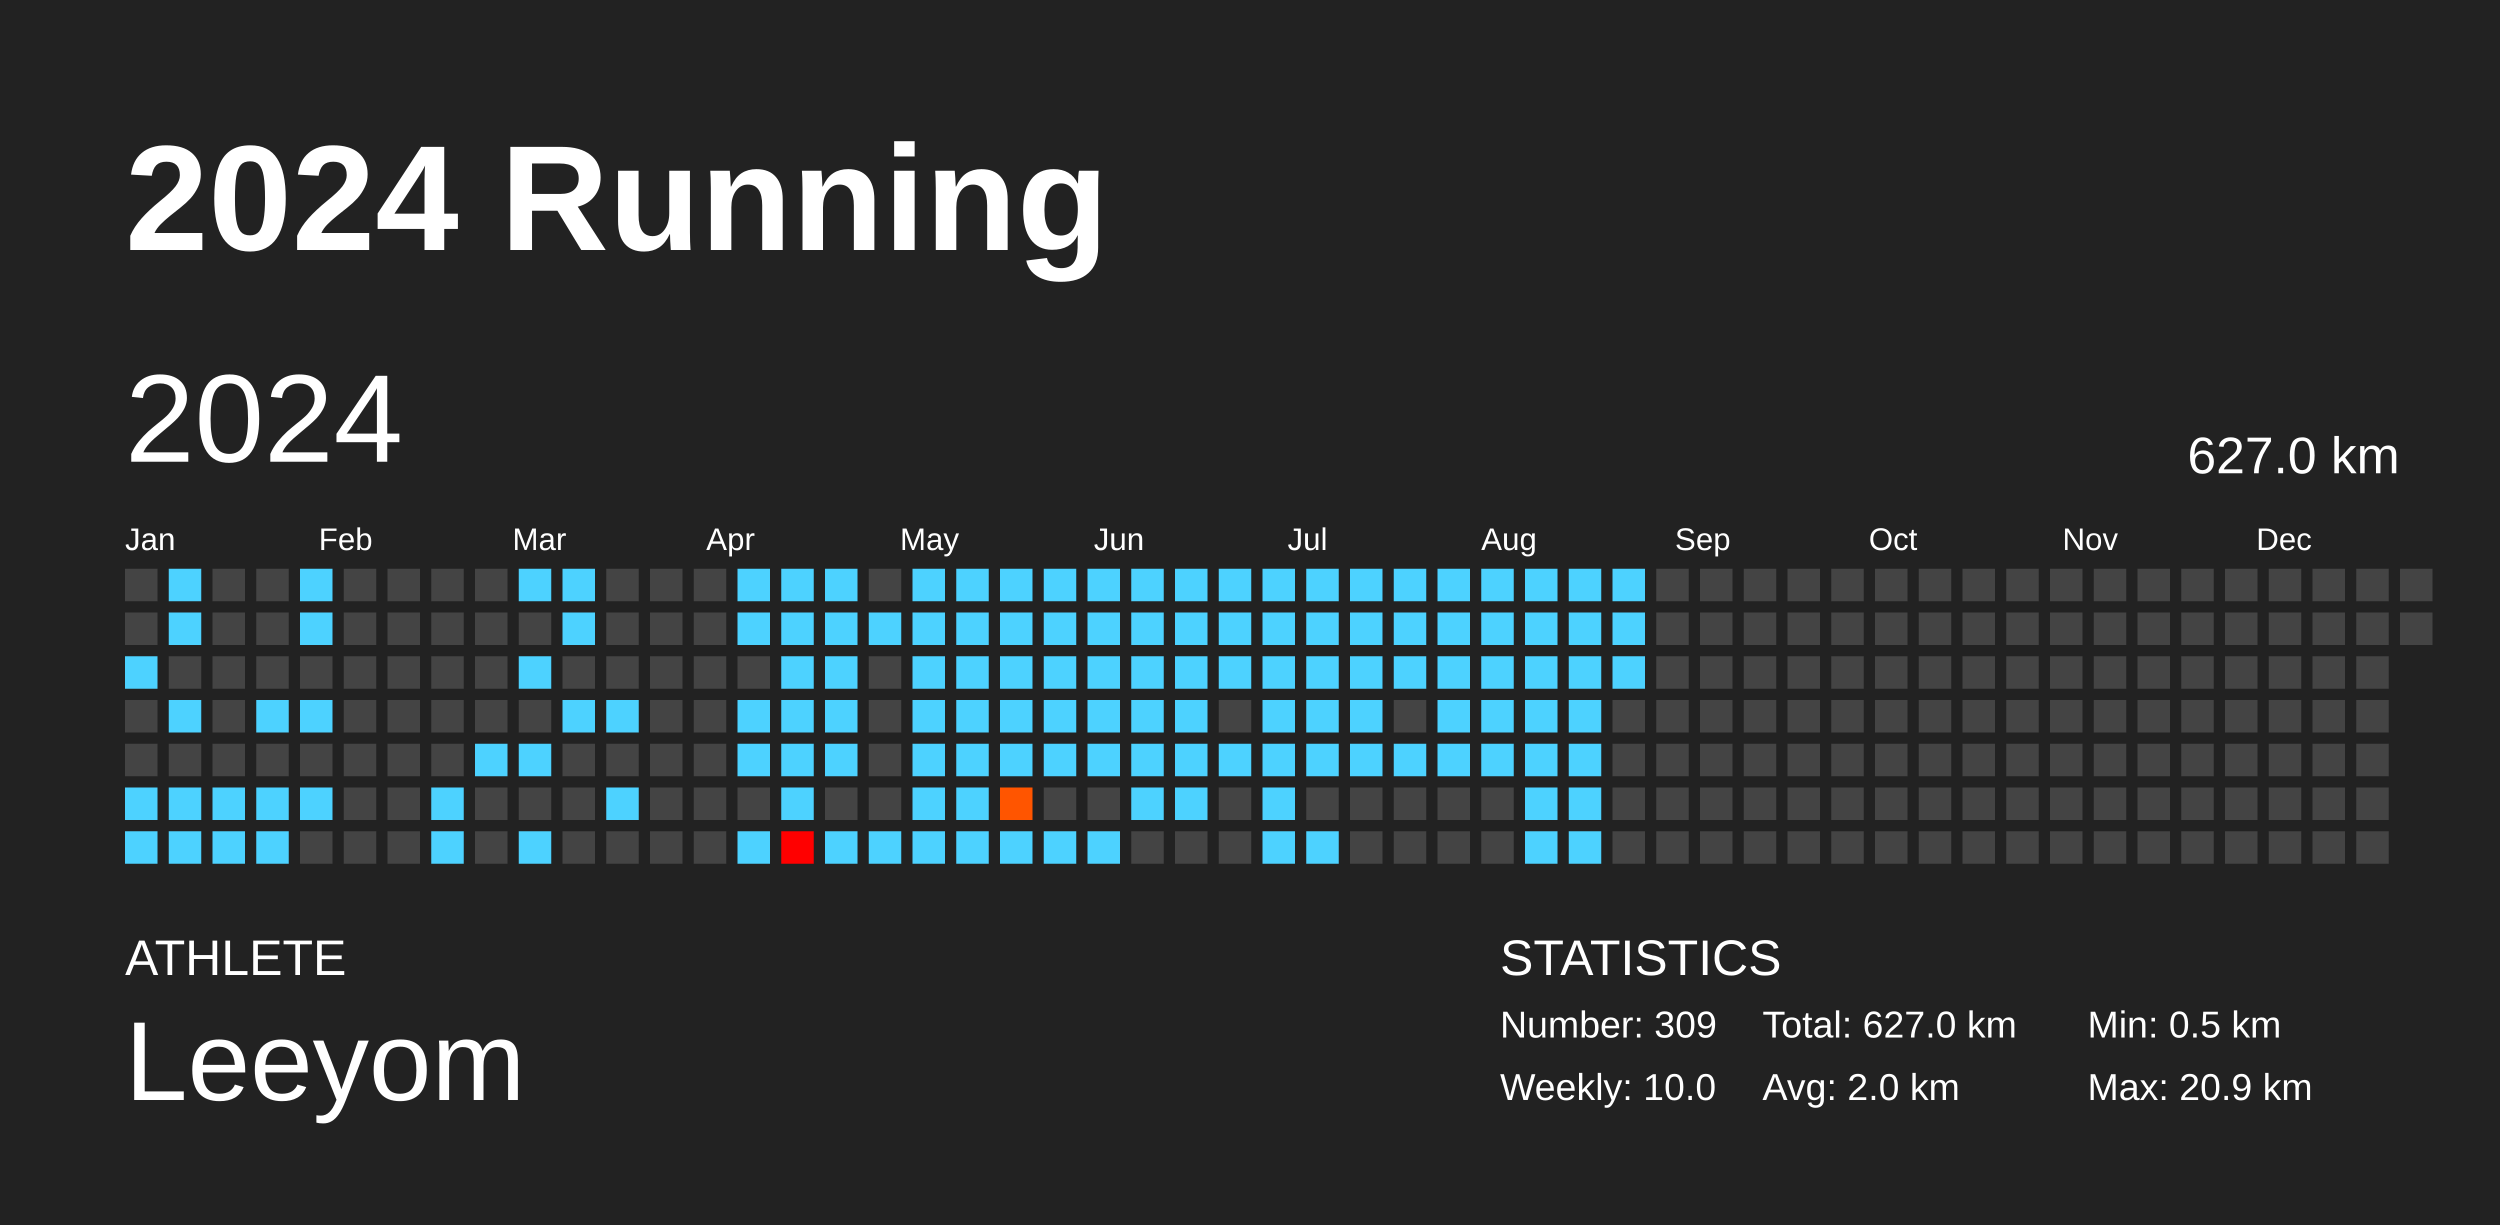
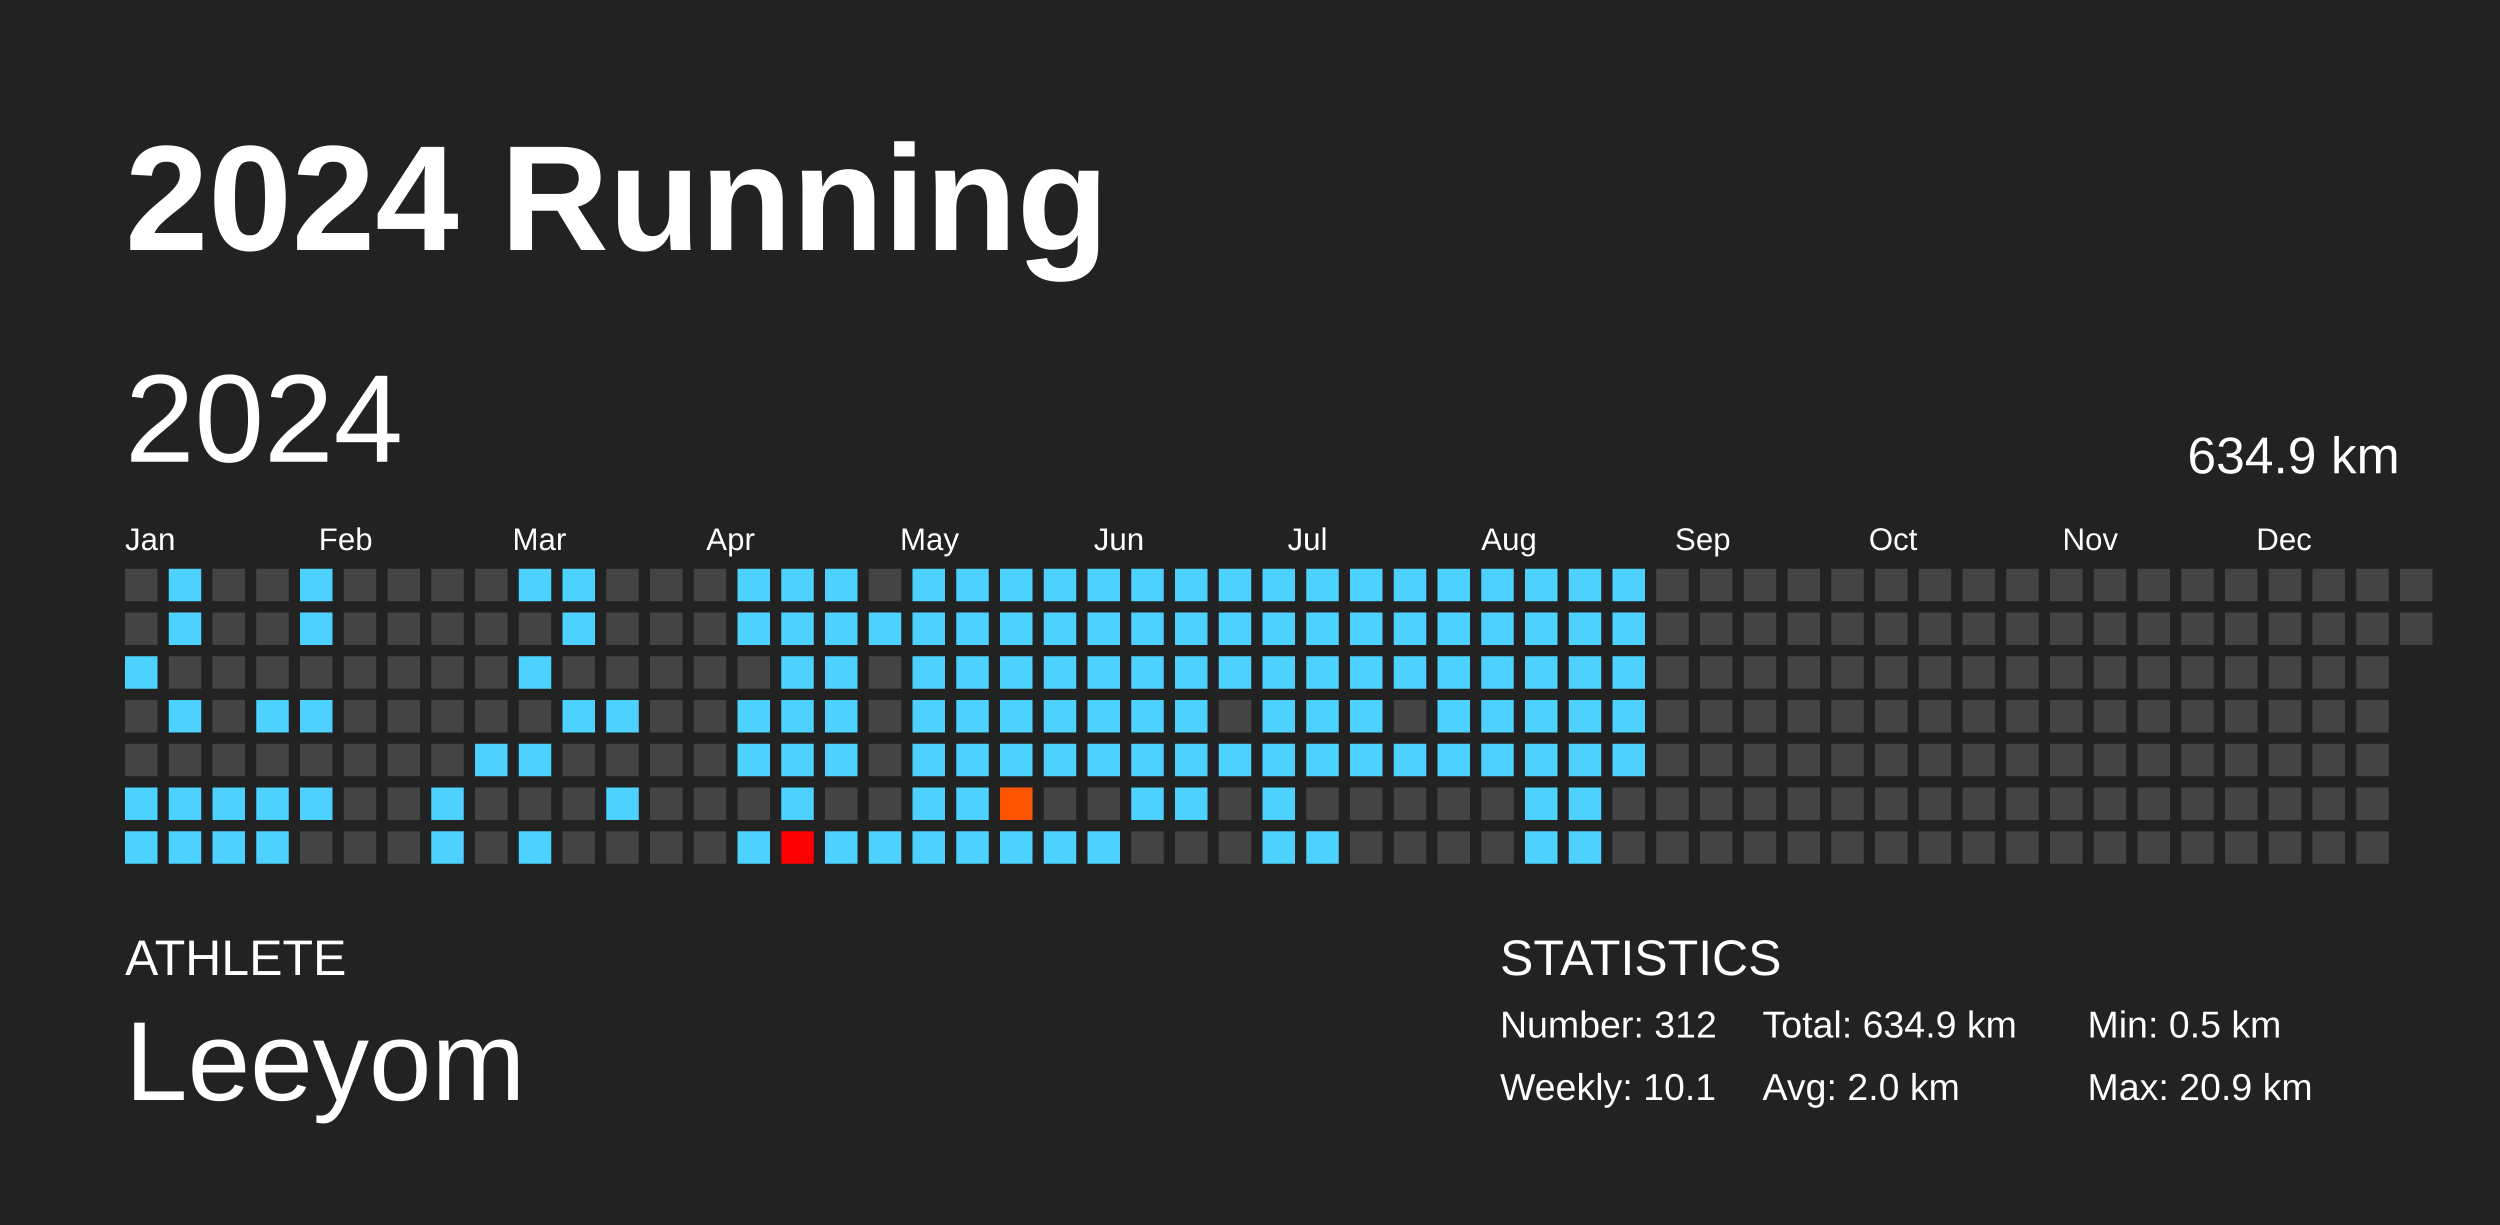
<svg xmlns="http://www.w3.org/2000/svg" baseProfile="full" height="98mm" version="1.1" viewBox="0,0,200,98" width="200mm">
  <defs />
  <rect fill="#222222" height="98" width="200" x="0" y="0" />
  <text fill="#FFFFFF" style="font-size:12px; font-family:Arial; font-weight:bold;" x="10" y="20">2024 Running</text>
  <text fill="#FFFFFF" style="font-size:4px; font-family:Arial" x="10" y="78">ATHLETE</text>
  <text fill="#FFFFFF" style="font-size:9px; font-family:Arial" x="10" y="88">Leeyom</text>
  <text fill="#FFFFFF" style="font-size:4px; font-family:Arial" x="120" y="78">STATISTICS</text>
-   <text fill="#FFFFFF" style="font-size:3px; font-family:Arial" x="120" y="83">Number: 309</text>
-   <text fill="#FFFFFF" style="font-size:3px; font-family:Arial" x="120" y="88">Weekly: 10.0</text>
-   <text fill="#FFFFFF" style="font-size:3px; font-family:Arial" x="141" y="83">Total: 627.0 km</text>
+   <text fill="#FFFFFF" style="font-size:3px; font-family:Arial" x="120" y="83">Number: 312</text>
+   <text fill="#FFFFFF" style="font-size:3px; font-family:Arial" x="120" y="88">Weekly: 10.1</text>
+   <text fill="#FFFFFF" style="font-size:3px; font-family:Arial" x="141" y="83">Total: 634.9 km</text>
  <text fill="#FFFFFF" style="font-size:3px; font-family:Arial" x="141" y="88">Avg: 2.0 km</text>
  <text fill="#FFFFFF" style="font-size:3px; font-family:Arial" x="167" y="83">Min: 0.5 km</text>
  <text fill="#FFFFFF" style="font-size:3px; font-family:Arial" x="167" y="88">Max: 20.9 km</text>
  <text dominant-baseline="hanging" fill="#FFFFFF" style="font-size:10.0px; font-family:Arial;" x="10" y="30">2024</text>
-   <text dominant-baseline="hanging" fill="#FFFFFF" style="font-size:4.125px; font-family:Arial;" x="175" y="35">627.0 km</text>
+   <text dominant-baseline="hanging" fill="#FFFFFF" style="font-size:4.125px; font-family:Arial;" x="175" y="35">634.9 km</text>
  <text fill="#FFFFFF" style="font-size:2.5px; font-family:Arial" x="10.0" y="44">Jan</text>
  <text fill="#FFFFFF" style="font-size:2.5px; font-family:Arial" x="25.5" y="44">Feb</text>
  <text fill="#FFFFFF" style="font-size:2.5px; font-family:Arial" x="41.0" y="44">Mar</text>
  <text fill="#FFFFFF" style="font-size:2.5px; font-family:Arial" x="56.5" y="44">Apr</text>
  <text fill="#FFFFFF" style="font-size:2.5px; font-family:Arial" x="72.0" y="44">May</text>
  <text fill="#FFFFFF" style="font-size:2.5px; font-family:Arial" x="87.5" y="44">Jun</text>
  <text fill="#FFFFFF" style="font-size:2.5px; font-family:Arial" x="103.0" y="44">Jul</text>
  <text fill="#FFFFFF" style="font-size:2.5px; font-family:Arial" x="118.5" y="44">Aug</text>
  <text fill="#FFFFFF" style="font-size:2.5px; font-family:Arial" x="134.0" y="44">Sep</text>
  <text fill="#FFFFFF" style="font-size:2.5px; font-family:Arial" x="149.5" y="44">Oct</text>
  <text fill="#FFFFFF" style="font-size:2.5px; font-family:Arial" x="165.0" y="44">Nov</text>
  <text fill="#FFFFFF" style="font-size:2.5px; font-family:Arial" x="180.5" y="44">Dec</text>
  <rect fill="#444444" height="2.6" width="2.6" x="10.0" y="45.5" />
  <rect fill="#444444" height="2.6" width="2.6" x="10.0" y="49.0" />
  <rect fill="#4dd2ff" height="2.6" width="2.6" x="10.0" y="52.5" />
  <rect fill="#444444" height="2.6" width="2.6" x="10.0" y="56.0" />
  <rect fill="#444444" height="2.6" width="2.6" x="10.0" y="59.5" />
  <rect fill="#4dd2ff" height="2.6" width="2.6" x="10.0" y="63.0" />
  <rect fill="#4dd2ff" height="2.6" width="2.6" x="10.0" y="66.5" />
  <rect fill="#4dd2ff" height="2.6" width="2.6" x="13.5" y="45.5" />
  <rect fill="#4dd2ff" height="2.6" width="2.6" x="13.5" y="49.0" />
  <rect fill="#444444" height="2.6" width="2.6" x="13.5" y="52.5" />
  <rect fill="#4dd2ff" height="2.6" width="2.6" x="13.5" y="56.0" />
  <rect fill="#444444" height="2.6" width="2.6" x="13.5" y="59.5" />
  <rect fill="#4dd2ff" height="2.6" width="2.6" x="13.5" y="63.0" />
  <rect fill="#4dd2ff" height="2.6" width="2.6" x="13.5" y="66.5" />
  <rect fill="#444444" height="2.6" width="2.6" x="17.0" y="45.5" />
  <rect fill="#444444" height="2.6" width="2.6" x="17.0" y="49.0" />
  <rect fill="#444444" height="2.6" width="2.6" x="17.0" y="52.5" />
  <rect fill="#444444" height="2.6" width="2.6" x="17.0" y="56.0" />
  <rect fill="#444444" height="2.6" width="2.6" x="17.0" y="59.5" />
  <rect fill="#4dd2ff" height="2.6" width="2.6" x="17.0" y="63.0" />
  <rect fill="#4dd2ff" height="2.6" width="2.6" x="17.0" y="66.5" />
  <rect fill="#444444" height="2.6" width="2.6" x="20.5" y="45.5" />
  <rect fill="#444444" height="2.6" width="2.6" x="20.5" y="49.0" />
  <rect fill="#444444" height="2.6" width="2.6" x="20.5" y="52.5" />
  <rect fill="#4dd2ff" height="2.6" width="2.6" x="20.5" y="56.0" />
  <rect fill="#444444" height="2.6" width="2.6" x="20.5" y="59.5" />
  <rect fill="#4dd2ff" height="2.6" width="2.6" x="20.5" y="63.0" />
  <rect fill="#4dd2ff" height="2.6" width="2.6" x="20.5" y="66.5" />
  <rect fill="#4dd2ff" height="2.6" width="2.6" x="24.0" y="45.5" />
  <rect fill="#4dd2ff" height="2.6" width="2.6" x="24.0" y="49.0" />
  <rect fill="#444444" height="2.6" width="2.6" x="24.0" y="52.5" />
  <rect fill="#4dd2ff" height="2.6" width="2.6" x="24.0" y="56.0" />
  <rect fill="#444444" height="2.6" width="2.6" x="24.0" y="59.5" />
  <rect fill="#4dd2ff" height="2.6" width="2.6" x="24.0" y="63.0" />
  <rect fill="#444444" height="2.6" width="2.6" x="24.0" y="66.5" />
  <rect fill="#444444" height="2.6" width="2.6" x="27.5" y="45.5" />
  <rect fill="#444444" height="2.6" width="2.6" x="27.5" y="49.0" />
  <rect fill="#444444" height="2.6" width="2.6" x="27.5" y="52.5" />
  <rect fill="#444444" height="2.6" width="2.6" x="27.5" y="56.0" />
  <rect fill="#444444" height="2.6" width="2.6" x="27.5" y="59.5" />
  <rect fill="#444444" height="2.6" width="2.6" x="27.5" y="63.0" />
  <rect fill="#444444" height="2.6" width="2.6" x="27.5" y="66.5" />
  <rect fill="#444444" height="2.6" width="2.6" x="31.0" y="45.5" />
  <rect fill="#444444" height="2.6" width="2.6" x="31.0" y="49.0" />
  <rect fill="#444444" height="2.6" width="2.6" x="31.0" y="52.5" />
  <rect fill="#444444" height="2.6" width="2.6" x="31.0" y="56.0" />
  <rect fill="#444444" height="2.6" width="2.6" x="31.0" y="59.5" />
  <rect fill="#444444" height="2.6" width="2.6" x="31.0" y="63.0" />
  <rect fill="#444444" height="2.6" width="2.6" x="31.0" y="66.5" />
  <rect fill="#444444" height="2.6" width="2.6" x="34.5" y="45.5" />
  <rect fill="#444444" height="2.6" width="2.6" x="34.5" y="49.0" />
  <rect fill="#444444" height="2.6" width="2.6" x="34.5" y="52.5" />
  <rect fill="#444444" height="2.6" width="2.6" x="34.5" y="56.0" />
  <rect fill="#444444" height="2.6" width="2.6" x="34.5" y="59.5" />
  <rect fill="#4dd2ff" height="2.6" width="2.6" x="34.5" y="63.0" />
  <rect fill="#4dd2ff" height="2.6" width="2.6" x="34.5" y="66.5" />
  <rect fill="#444444" height="2.6" width="2.6" x="38.0" y="45.5" />
  <rect fill="#444444" height="2.6" width="2.6" x="38.0" y="49.0" />
  <rect fill="#444444" height="2.6" width="2.6" x="38.0" y="52.5" />
  <rect fill="#444444" height="2.6" width="2.6" x="38.0" y="56.0" />
  <rect fill="#4dd2ff" height="2.6" width="2.6" x="38.0" y="59.5" />
  <rect fill="#444444" height="2.6" width="2.6" x="38.0" y="63.0" />
  <rect fill="#444444" height="2.6" width="2.6" x="38.0" y="66.5" />
  <rect fill="#4dd2ff" height="2.6" width="2.6" x="41.5" y="45.5" />
  <rect fill="#444444" height="2.6" width="2.6" x="41.5" y="49.0" />
  <rect fill="#4dd2ff" height="2.6" width="2.6" x="41.5" y="52.5" />
  <rect fill="#444444" height="2.6" width="2.6" x="41.5" y="56.0" />
  <rect fill="#4dd2ff" height="2.6" width="2.6" x="41.5" y="59.5" />
  <rect fill="#444444" height="2.6" width="2.6" x="41.5" y="63.0" />
  <rect fill="#4dd2ff" height="2.6" width="2.6" x="41.5" y="66.5" />
  <rect fill="#4dd2ff" height="2.6" width="2.6" x="45.0" y="45.5" />
  <rect fill="#4dd2ff" height="2.6" width="2.6" x="45.0" y="49.0" />
  <rect fill="#444444" height="2.6" width="2.6" x="45.0" y="52.5" />
  <rect fill="#4dd2ff" height="2.6" width="2.6" x="45.0" y="56.0" />
  <rect fill="#444444" height="2.6" width="2.6" x="45.0" y="59.5" />
  <rect fill="#444444" height="2.6" width="2.6" x="45.0" y="63.0" />
  <rect fill="#444444" height="2.6" width="2.6" x="45.0" y="66.5" />
  <rect fill="#444444" height="2.6" width="2.6" x="48.5" y="45.5" />
  <rect fill="#444444" height="2.6" width="2.6" x="48.5" y="49.0" />
  <rect fill="#444444" height="2.6" width="2.6" x="48.5" y="52.5" />
  <rect fill="#4dd2ff" height="2.6" width="2.6" x="48.5" y="56.0" />
  <rect fill="#444444" height="2.6" width="2.6" x="48.5" y="59.5" />
  <rect fill="#4dd2ff" height="2.6" width="2.6" x="48.5" y="63.0" />
  <rect fill="#444444" height="2.6" width="2.6" x="48.5" y="66.5" />
  <rect fill="#444444" height="2.6" width="2.6" x="52.0" y="45.5" />
  <rect fill="#444444" height="2.6" width="2.6" x="52.0" y="49.0" />
  <rect fill="#444444" height="2.6" width="2.6" x="52.0" y="52.5" />
  <rect fill="#444444" height="2.6" width="2.6" x="52.0" y="56.0" />
  <rect fill="#444444" height="2.6" width="2.6" x="52.0" y="59.5" />
  <rect fill="#444444" height="2.6" width="2.6" x="52.0" y="63.0" />
  <rect fill="#444444" height="2.6" width="2.6" x="52.0" y="66.5" />
  <rect fill="#444444" height="2.6" width="2.6" x="55.5" y="45.5" />
  <rect fill="#444444" height="2.6" width="2.6" x="55.5" y="49.0" />
  <rect fill="#444444" height="2.6" width="2.6" x="55.5" y="52.5" />
  <rect fill="#444444" height="2.6" width="2.6" x="55.5" y="56.0" />
  <rect fill="#444444" height="2.6" width="2.6" x="55.5" y="59.5" />
  <rect fill="#444444" height="2.6" width="2.6" x="55.5" y="63.0" />
  <rect fill="#444444" height="2.6" width="2.6" x="55.5" y="66.5" />
  <rect fill="#4dd2ff" height="2.6" width="2.6" x="59.0" y="45.5" />
  <rect fill="#4dd2ff" height="2.6" width="2.6" x="59.0" y="49.0" />
  <rect fill="#444444" height="2.6" width="2.6" x="59.0" y="52.5" />
  <rect fill="#4dd2ff" height="2.6" width="2.6" x="59.0" y="56.0" />
  <rect fill="#4dd2ff" height="2.6" width="2.6" x="59.0" y="59.5" />
  <rect fill="#444444" height="2.6" width="2.6" x="59.0" y="63.0" />
  <rect fill="#4dd2ff" height="2.6" width="2.6" x="59.0" y="66.5" />
  <rect fill="#4dd2ff" height="2.6" width="2.6" x="62.5" y="45.5" />
  <rect fill="#4dd2ff" height="2.6" width="2.6" x="62.5" y="49.0" />
  <rect fill="#4dd2ff" height="2.6" width="2.6" x="62.5" y="52.5" />
  <rect fill="#4dd2ff" height="2.6" width="2.6" x="62.5" y="56.0" />
  <rect fill="#4dd2ff" height="2.6" width="2.6" x="62.5" y="59.5" />
  <rect fill="#4dd2ff" height="2.6" width="2.6" x="62.5" y="63.0" />
  <rect fill="red" height="2.6" width="2.6" x="62.5" y="66.5" />
  <rect fill="#4dd2ff" height="2.6" width="2.6" x="66.0" y="45.5" />
  <rect fill="#4dd2ff" height="2.6" width="2.6" x="66.0" y="49.0" />
  <rect fill="#4dd2ff" height="2.6" width="2.6" x="66.0" y="52.5" />
  <rect fill="#4dd2ff" height="2.6" width="2.6" x="66.0" y="56.0" />
  <rect fill="#4dd2ff" height="2.6" width="2.6" x="66.0" y="59.5" />
  <rect fill="#444444" height="2.6" width="2.6" x="66.0" y="63.0" />
  <rect fill="#4dd2ff" height="2.6" width="2.6" x="66.0" y="66.5" />
  <rect fill="#444444" height="2.6" width="2.6" x="69.5" y="45.5" />
  <rect fill="#4dd2ff" height="2.6" width="2.6" x="69.5" y="49.0" />
  <rect fill="#444444" height="2.6" width="2.6" x="69.5" y="52.5" />
  <rect fill="#444444" height="2.6" width="2.6" x="69.5" y="56.0" />
  <rect fill="#444444" height="2.6" width="2.6" x="69.5" y="59.5" />
  <rect fill="#444444" height="2.6" width="2.6" x="69.5" y="63.0" />
  <rect fill="#4dd2ff" height="2.6" width="2.6" x="69.5" y="66.5" />
  <rect fill="#4dd2ff" height="2.6" width="2.6" x="73.0" y="45.5" />
  <rect fill="#4dd2ff" height="2.6" width="2.6" x="73.0" y="49.0" />
  <rect fill="#4dd2ff" height="2.6" width="2.6" x="73.0" y="52.5" />
  <rect fill="#4dd2ff" height="2.6" width="2.6" x="73.0" y="56.0" />
  <rect fill="#4dd2ff" height="2.6" width="2.6" x="73.0" y="59.5" />
  <rect fill="#4dd2ff" height="2.6" width="2.6" x="73.0" y="63.0" />
  <rect fill="#4dd2ff" height="2.6" width="2.6" x="73.0" y="66.5" />
  <rect fill="#4dd2ff" height="2.6" width="2.6" x="76.5" y="45.5" />
  <rect fill="#4dd2ff" height="2.6" width="2.6" x="76.5" y="49.0" />
  <rect fill="#4dd2ff" height="2.6" width="2.6" x="76.5" y="52.5" />
  <rect fill="#4dd2ff" height="2.6" width="2.6" x="76.5" y="56.0" />
  <rect fill="#4dd2ff" height="2.6" width="2.6" x="76.5" y="59.5" />
  <rect fill="#4dd2ff" height="2.6" width="2.6" x="76.5" y="63.0" />
  <rect fill="#4dd2ff" height="2.6" width="2.6" x="76.5" y="66.5" />
  <rect fill="#4dd2ff" height="2.6" width="2.6" x="80.0" y="45.5" />
  <rect fill="#4dd2ff" height="2.6" width="2.6" x="80.0" y="49.0" />
  <rect fill="#4dd2ff" height="2.6" width="2.6" x="80.0" y="52.5" />
  <rect fill="#4dd2ff" height="2.6" width="2.6" x="80.0" y="56.0" />
  <rect fill="#4dd2ff" height="2.6" width="2.6" x="80.0" y="59.5" />
  <rect fill="#ff5500" height="2.6" width="2.6" x="80.0" y="63.0" />
  <rect fill="#4dd2ff" height="2.6" width="2.6" x="80.0" y="66.5" />
  <rect fill="#4dd2ff" height="2.6" width="2.6" x="83.5" y="45.5" />
  <rect fill="#4dd2ff" height="2.6" width="2.6" x="83.5" y="49.0" />
  <rect fill="#4dd2ff" height="2.6" width="2.6" x="83.5" y="52.5" />
  <rect fill="#4dd2ff" height="2.6" width="2.6" x="83.5" y="56.0" />
  <rect fill="#4dd2ff" height="2.6" width="2.6" x="83.5" y="59.5" />
  <rect fill="#444444" height="2.6" width="2.6" x="83.5" y="63.0" />
  <rect fill="#4dd2ff" height="2.6" width="2.6" x="83.5" y="66.5" />
  <rect fill="#4dd2ff" height="2.6" width="2.6" x="87.0" y="45.5" />
  <rect fill="#4dd2ff" height="2.6" width="2.6" x="87.0" y="49.0" />
  <rect fill="#4dd2ff" height="2.6" width="2.6" x="87.0" y="52.5" />
  <rect fill="#4dd2ff" height="2.6" width="2.6" x="87.0" y="56.0" />
  <rect fill="#4dd2ff" height="2.6" width="2.6" x="87.0" y="59.5" />
  <rect fill="#444444" height="2.6" width="2.6" x="87.0" y="63.0" />
  <rect fill="#4dd2ff" height="2.6" width="2.6" x="87.0" y="66.5" />
  <rect fill="#4dd2ff" height="2.6" width="2.6" x="90.5" y="45.5" />
  <rect fill="#4dd2ff" height="2.6" width="2.6" x="90.5" y="49.0" />
  <rect fill="#4dd2ff" height="2.6" width="2.6" x="90.5" y="52.5" />
  <rect fill="#4dd2ff" height="2.6" width="2.6" x="90.5" y="56.0" />
  <rect fill="#4dd2ff" height="2.6" width="2.6" x="90.5" y="59.5" />
  <rect fill="#4dd2ff" height="2.6" width="2.6" x="90.5" y="63.0" />
  <rect fill="#444444" height="2.6" width="2.6" x="90.5" y="66.5" />
  <rect fill="#4dd2ff" height="2.6" width="2.6" x="94.0" y="45.5" />
  <rect fill="#4dd2ff" height="2.6" width="2.6" x="94.0" y="49.0" />
  <rect fill="#4dd2ff" height="2.6" width="2.6" x="94.0" y="52.5" />
  <rect fill="#4dd2ff" height="2.6" width="2.6" x="94.0" y="56.0" />
  <rect fill="#4dd2ff" height="2.6" width="2.6" x="94.0" y="59.5" />
  <rect fill="#4dd2ff" height="2.6" width="2.6" x="94.0" y="63.0" />
  <rect fill="#444444" height="2.6" width="2.6" x="94.0" y="66.5" />
  <rect fill="#4dd2ff" height="2.6" width="2.6" x="97.5" y="45.5" />
  <rect fill="#4dd2ff" height="2.6" width="2.6" x="97.5" y="49.0" />
  <rect fill="#4dd2ff" height="2.6" width="2.6" x="97.5" y="52.5" />
  <rect fill="#444444" height="2.6" width="2.6" x="97.5" y="56.0" />
  <rect fill="#4dd2ff" height="2.6" width="2.6" x="97.5" y="59.5" />
  <rect fill="#444444" height="2.6" width="2.6" x="97.5" y="63.0" />
  <rect fill="#444444" height="2.6" width="2.6" x="97.5" y="66.5" />
  <rect fill="#4dd2ff" height="2.6" width="2.6" x="101.0" y="45.5" />
  <rect fill="#4dd2ff" height="2.6" width="2.6" x="101.0" y="49.0" />
  <rect fill="#4dd2ff" height="2.6" width="2.6" x="101.0" y="52.5" />
  <rect fill="#4dd2ff" height="2.6" width="2.6" x="101.0" y="56.0" />
  <rect fill="#4dd2ff" height="2.6" width="2.6" x="101.0" y="59.5" />
  <rect fill="#4dd2ff" height="2.6" width="2.6" x="101.0" y="63.0" />
  <rect fill="#4dd2ff" height="2.6" width="2.6" x="101.0" y="66.5" />
  <rect fill="#4dd2ff" height="2.6" width="2.6" x="104.5" y="45.5" />
  <rect fill="#4dd2ff" height="2.6" width="2.6" x="104.5" y="49.0" />
  <rect fill="#4dd2ff" height="2.6" width="2.6" x="104.5" y="52.5" />
  <rect fill="#4dd2ff" height="2.6" width="2.6" x="104.5" y="56.0" />
  <rect fill="#4dd2ff" height="2.6" width="2.6" x="104.5" y="59.5" />
  <rect fill="#444444" height="2.6" width="2.6" x="104.5" y="63.0" />
  <rect fill="#4dd2ff" height="2.6" width="2.6" x="104.5" y="66.5" />
  <rect fill="#4dd2ff" height="2.6" width="2.6" x="108.0" y="45.5" />
  <rect fill="#4dd2ff" height="2.6" width="2.6" x="108.0" y="49.0" />
  <rect fill="#4dd2ff" height="2.6" width="2.6" x="108.0" y="52.5" />
  <rect fill="#4dd2ff" height="2.6" width="2.6" x="108.0" y="56.0" />
  <rect fill="#4dd2ff" height="2.6" width="2.6" x="108.0" y="59.5" />
  <rect fill="#444444" height="2.6" width="2.6" x="108.0" y="63.0" />
  <rect fill="#444444" height="2.6" width="2.6" x="108.0" y="66.5" />
  <rect fill="#4dd2ff" height="2.6" width="2.6" x="111.5" y="45.5" />
  <rect fill="#4dd2ff" height="2.6" width="2.6" x="111.5" y="49.0" />
  <rect fill="#4dd2ff" height="2.6" width="2.6" x="111.5" y="52.5" />
  <rect fill="#444444" height="2.6" width="2.6" x="111.5" y="56.0" />
  <rect fill="#4dd2ff" height="2.6" width="2.6" x="111.5" y="59.5" />
  <rect fill="#444444" height="2.6" width="2.6" x="111.5" y="63.0" />
  <rect fill="#444444" height="2.6" width="2.6" x="111.5" y="66.5" />
  <rect fill="#4dd2ff" height="2.6" width="2.6" x="115.0" y="45.5" />
  <rect fill="#4dd2ff" height="2.6" width="2.6" x="115.0" y="49.0" />
  <rect fill="#4dd2ff" height="2.6" width="2.6" x="115.0" y="52.5" />
  <rect fill="#4dd2ff" height="2.6" width="2.6" x="115.0" y="56.0" />
  <rect fill="#4dd2ff" height="2.6" width="2.6" x="115.0" y="59.5" />
  <rect fill="#444444" height="2.6" width="2.6" x="115.0" y="63.0" />
  <rect fill="#444444" height="2.6" width="2.6" x="115.0" y="66.5" />
  <rect fill="#4dd2ff" height="2.6" width="2.6" x="118.5" y="45.5" />
  <rect fill="#4dd2ff" height="2.6" width="2.6" x="118.5" y="49.0" />
  <rect fill="#4dd2ff" height="2.6" width="2.6" x="118.5" y="52.5" />
  <rect fill="#4dd2ff" height="2.6" width="2.6" x="118.5" y="56.0" />
  <rect fill="#4dd2ff" height="2.6" width="2.6" x="118.5" y="59.5" />
  <rect fill="#444444" height="2.6" width="2.6" x="118.5" y="63.0" />
  <rect fill="#444444" height="2.6" width="2.6" x="118.5" y="66.5" />
  <rect fill="#4dd2ff" height="2.6" width="2.6" x="122.0" y="45.5" />
  <rect fill="#4dd2ff" height="2.6" width="2.6" x="122.0" y="49.0" />
  <rect fill="#4dd2ff" height="2.6" width="2.6" x="122.0" y="52.5" />
  <rect fill="#4dd2ff" height="2.6" width="2.6" x="122.0" y="56.0" />
  <rect fill="#4dd2ff" height="2.6" width="2.6" x="122.0" y="59.5" />
  <rect fill="#4dd2ff" height="2.6" width="2.6" x="122.0" y="63.0" />
  <rect fill="#4dd2ff" height="2.6" width="2.6" x="122.0" y="66.5" />
  <rect fill="#4dd2ff" height="2.6" width="2.6" x="125.5" y="45.5" />
  <rect fill="#4dd2ff" height="2.6" width="2.6" x="125.5" y="49.0" />
  <rect fill="#4dd2ff" height="2.6" width="2.6" x="125.5" y="52.5" />
  <rect fill="#4dd2ff" height="2.6" width="2.6" x="125.5" y="56.0" />
  <rect fill="#4dd2ff" height="2.6" width="2.6" x="125.5" y="59.5" />
  <rect fill="#4dd2ff" height="2.6" width="2.6" x="125.5" y="63.0" />
  <rect fill="#4dd2ff" height="2.6" width="2.6" x="125.5" y="66.5" />
  <rect fill="#4dd2ff" height="2.6" width="2.6" x="129.0" y="45.5" />
  <rect fill="#4dd2ff" height="2.6" width="2.6" x="129.0" y="49.0" />
  <rect fill="#4dd2ff" height="2.6" width="2.6" x="129.0" y="52.5" />
-   <rect fill="#444444" height="2.6" width="2.6" x="129.0" y="56.0" />
-   <rect fill="#444444" height="2.6" width="2.6" x="129.0" y="59.5" />
+   <rect fill="#4dd2ff" height="2.6" width="2.6" x="129.0" y="56.0" />
+   <rect fill="#4dd2ff" height="2.6" width="2.6" x="129.0" y="59.5" />
  <rect fill="#444444" height="2.6" width="2.6" x="129.0" y="63.0" />
  <rect fill="#444444" height="2.6" width="2.6" x="129.0" y="66.5" />
  <rect fill="#444444" height="2.6" width="2.6" x="132.5" y="45.5" />
  <rect fill="#444444" height="2.6" width="2.6" x="132.5" y="49.0" />
  <rect fill="#444444" height="2.6" width="2.6" x="132.5" y="52.5" />
  <rect fill="#444444" height="2.6" width="2.6" x="132.5" y="56.0" />
  <rect fill="#444444" height="2.6" width="2.6" x="132.5" y="59.5" />
  <rect fill="#444444" height="2.6" width="2.6" x="132.5" y="63.0" />
  <rect fill="#444444" height="2.6" width="2.6" x="132.5" y="66.5" />
  <rect fill="#444444" height="2.6" width="2.6" x="136.0" y="45.5" />
  <rect fill="#444444" height="2.6" width="2.6" x="136.0" y="49.0" />
  <rect fill="#444444" height="2.6" width="2.6" x="136.0" y="52.5" />
  <rect fill="#444444" height="2.6" width="2.6" x="136.0" y="56.0" />
  <rect fill="#444444" height="2.6" width="2.6" x="136.0" y="59.5" />
  <rect fill="#444444" height="2.6" width="2.6" x="136.0" y="63.0" />
  <rect fill="#444444" height="2.6" width="2.6" x="136.0" y="66.5" />
  <rect fill="#444444" height="2.6" width="2.6" x="139.5" y="45.5" />
  <rect fill="#444444" height="2.6" width="2.6" x="139.5" y="49.0" />
  <rect fill="#444444" height="2.6" width="2.6" x="139.5" y="52.5" />
  <rect fill="#444444" height="2.6" width="2.6" x="139.5" y="56.0" />
  <rect fill="#444444" height="2.6" width="2.6" x="139.5" y="59.5" />
  <rect fill="#444444" height="2.6" width="2.6" x="139.5" y="63.0" />
  <rect fill="#444444" height="2.6" width="2.6" x="139.5" y="66.5" />
  <rect fill="#444444" height="2.6" width="2.6" x="143.0" y="45.5" />
  <rect fill="#444444" height="2.6" width="2.6" x="143.0" y="49.0" />
  <rect fill="#444444" height="2.6" width="2.6" x="143.0" y="52.5" />
  <rect fill="#444444" height="2.6" width="2.6" x="143.0" y="56.0" />
  <rect fill="#444444" height="2.6" width="2.6" x="143.0" y="59.5" />
  <rect fill="#444444" height="2.6" width="2.6" x="143.0" y="63.0" />
  <rect fill="#444444" height="2.6" width="2.6" x="143.0" y="66.5" />
  <rect fill="#444444" height="2.6" width="2.6" x="146.5" y="45.5" />
  <rect fill="#444444" height="2.6" width="2.6" x="146.5" y="49.0" />
  <rect fill="#444444" height="2.6" width="2.6" x="146.5" y="52.5" />
  <rect fill="#444444" height="2.6" width="2.6" x="146.5" y="56.0" />
  <rect fill="#444444" height="2.6" width="2.6" x="146.5" y="59.5" />
  <rect fill="#444444" height="2.6" width="2.6" x="146.5" y="63.0" />
  <rect fill="#444444" height="2.6" width="2.6" x="146.5" y="66.5" />
  <rect fill="#444444" height="2.6" width="2.6" x="150.0" y="45.5" />
  <rect fill="#444444" height="2.6" width="2.6" x="150.0" y="49.0" />
  <rect fill="#444444" height="2.6" width="2.6" x="150.0" y="52.5" />
  <rect fill="#444444" height="2.6" width="2.6" x="150.0" y="56.0" />
  <rect fill="#444444" height="2.6" width="2.6" x="150.0" y="59.5" />
  <rect fill="#444444" height="2.6" width="2.6" x="150.0" y="63.0" />
  <rect fill="#444444" height="2.6" width="2.6" x="150.0" y="66.5" />
  <rect fill="#444444" height="2.6" width="2.6" x="153.5" y="45.5" />
  <rect fill="#444444" height="2.6" width="2.6" x="153.5" y="49.0" />
  <rect fill="#444444" height="2.6" width="2.6" x="153.5" y="52.5" />
  <rect fill="#444444" height="2.6" width="2.6" x="153.5" y="56.0" />
  <rect fill="#444444" height="2.6" width="2.6" x="153.5" y="59.5" />
  <rect fill="#444444" height="2.6" width="2.6" x="153.5" y="63.0" />
  <rect fill="#444444" height="2.6" width="2.6" x="153.5" y="66.5" />
  <rect fill="#444444" height="2.6" width="2.6" x="157.0" y="45.5" />
  <rect fill="#444444" height="2.6" width="2.6" x="157.0" y="49.0" />
  <rect fill="#444444" height="2.6" width="2.6" x="157.0" y="52.5" />
  <rect fill="#444444" height="2.6" width="2.6" x="157.0" y="56.0" />
  <rect fill="#444444" height="2.6" width="2.6" x="157.0" y="59.5" />
  <rect fill="#444444" height="2.6" width="2.6" x="157.0" y="63.0" />
  <rect fill="#444444" height="2.6" width="2.6" x="157.0" y="66.5" />
  <rect fill="#444444" height="2.6" width="2.6" x="160.5" y="45.5" />
  <rect fill="#444444" height="2.6" width="2.6" x="160.5" y="49.0" />
  <rect fill="#444444" height="2.6" width="2.6" x="160.5" y="52.5" />
  <rect fill="#444444" height="2.6" width="2.6" x="160.5" y="56.0" />
  <rect fill="#444444" height="2.6" width="2.6" x="160.5" y="59.5" />
  <rect fill="#444444" height="2.6" width="2.6" x="160.5" y="63.0" />
  <rect fill="#444444" height="2.6" width="2.6" x="160.5" y="66.5" />
  <rect fill="#444444" height="2.6" width="2.6" x="164.0" y="45.5" />
  <rect fill="#444444" height="2.6" width="2.6" x="164.0" y="49.0" />
  <rect fill="#444444" height="2.6" width="2.6" x="164.0" y="52.5" />
  <rect fill="#444444" height="2.6" width="2.6" x="164.0" y="56.0" />
  <rect fill="#444444" height="2.6" width="2.6" x="164.0" y="59.5" />
  <rect fill="#444444" height="2.6" width="2.6" x="164.0" y="63.0" />
  <rect fill="#444444" height="2.6" width="2.6" x="164.0" y="66.5" />
  <rect fill="#444444" height="2.6" width="2.6" x="167.5" y="45.5" />
  <rect fill="#444444" height="2.6" width="2.6" x="167.5" y="49.0" />
  <rect fill="#444444" height="2.6" width="2.6" x="167.5" y="52.5" />
  <rect fill="#444444" height="2.6" width="2.6" x="167.5" y="56.0" />
  <rect fill="#444444" height="2.6" width="2.6" x="167.5" y="59.5" />
  <rect fill="#444444" height="2.6" width="2.6" x="167.5" y="63.0" />
  <rect fill="#444444" height="2.6" width="2.6" x="167.5" y="66.5" />
  <rect fill="#444444" height="2.6" width="2.6" x="171.0" y="45.5" />
  <rect fill="#444444" height="2.6" width="2.6" x="171.0" y="49.0" />
  <rect fill="#444444" height="2.6" width="2.6" x="171.0" y="52.5" />
  <rect fill="#444444" height="2.6" width="2.6" x="171.0" y="56.0" />
  <rect fill="#444444" height="2.6" width="2.6" x="171.0" y="59.5" />
  <rect fill="#444444" height="2.6" width="2.6" x="171.0" y="63.0" />
  <rect fill="#444444" height="2.6" width="2.6" x="171.0" y="66.5" />
  <rect fill="#444444" height="2.6" width="2.6" x="174.5" y="45.5" />
  <rect fill="#444444" height="2.6" width="2.6" x="174.5" y="49.0" />
  <rect fill="#444444" height="2.6" width="2.6" x="174.5" y="52.5" />
  <rect fill="#444444" height="2.6" width="2.6" x="174.5" y="56.0" />
  <rect fill="#444444" height="2.6" width="2.6" x="174.5" y="59.5" />
  <rect fill="#444444" height="2.6" width="2.6" x="174.5" y="63.0" />
  <rect fill="#444444" height="2.6" width="2.6" x="174.5" y="66.5" />
  <rect fill="#444444" height="2.6" width="2.6" x="178.0" y="45.5" />
  <rect fill="#444444" height="2.6" width="2.6" x="178.0" y="49.0" />
  <rect fill="#444444" height="2.6" width="2.6" x="178.0" y="52.5" />
  <rect fill="#444444" height="2.6" width="2.6" x="178.0" y="56.0" />
  <rect fill="#444444" height="2.6" width="2.6" x="178.0" y="59.5" />
  <rect fill="#444444" height="2.6" width="2.6" x="178.0" y="63.0" />
  <rect fill="#444444" height="2.6" width="2.6" x="178.0" y="66.5" />
  <rect fill="#444444" height="2.6" width="2.6" x="181.5" y="45.5" />
  <rect fill="#444444" height="2.6" width="2.6" x="181.5" y="49.0" />
  <rect fill="#444444" height="2.6" width="2.6" x="181.5" y="52.5" />
  <rect fill="#444444" height="2.6" width="2.6" x="181.5" y="56.0" />
  <rect fill="#444444" height="2.6" width="2.6" x="181.5" y="59.5" />
  <rect fill="#444444" height="2.6" width="2.6" x="181.5" y="63.0" />
  <rect fill="#444444" height="2.6" width="2.6" x="181.5" y="66.5" />
  <rect fill="#444444" height="2.6" width="2.6" x="185.0" y="45.5" />
  <rect fill="#444444" height="2.6" width="2.6" x="185.0" y="49.0" />
  <rect fill="#444444" height="2.6" width="2.6" x="185.0" y="52.5" />
  <rect fill="#444444" height="2.6" width="2.6" x="185.0" y="56.0" />
  <rect fill="#444444" height="2.6" width="2.6" x="185.0" y="59.5" />
  <rect fill="#444444" height="2.6" width="2.6" x="185.0" y="63.0" />
  <rect fill="#444444" height="2.6" width="2.6" x="185.0" y="66.5" />
  <rect fill="#444444" height="2.6" width="2.6" x="188.5" y="45.5" />
  <rect fill="#444444" height="2.6" width="2.6" x="188.5" y="49.0" />
  <rect fill="#444444" height="2.6" width="2.6" x="188.5" y="52.5" />
  <rect fill="#444444" height="2.6" width="2.6" x="188.5" y="56.0" />
  <rect fill="#444444" height="2.6" width="2.6" x="188.5" y="59.5" />
  <rect fill="#444444" height="2.6" width="2.6" x="188.5" y="63.0" />
  <rect fill="#444444" height="2.6" width="2.6" x="188.5" y="66.5" />
  <rect fill="#444444" height="2.6" width="2.6" x="192.0" y="45.5" />
  <rect fill="#444444" height="2.6" width="2.6" x="192.0" y="49.0" />
</svg>
